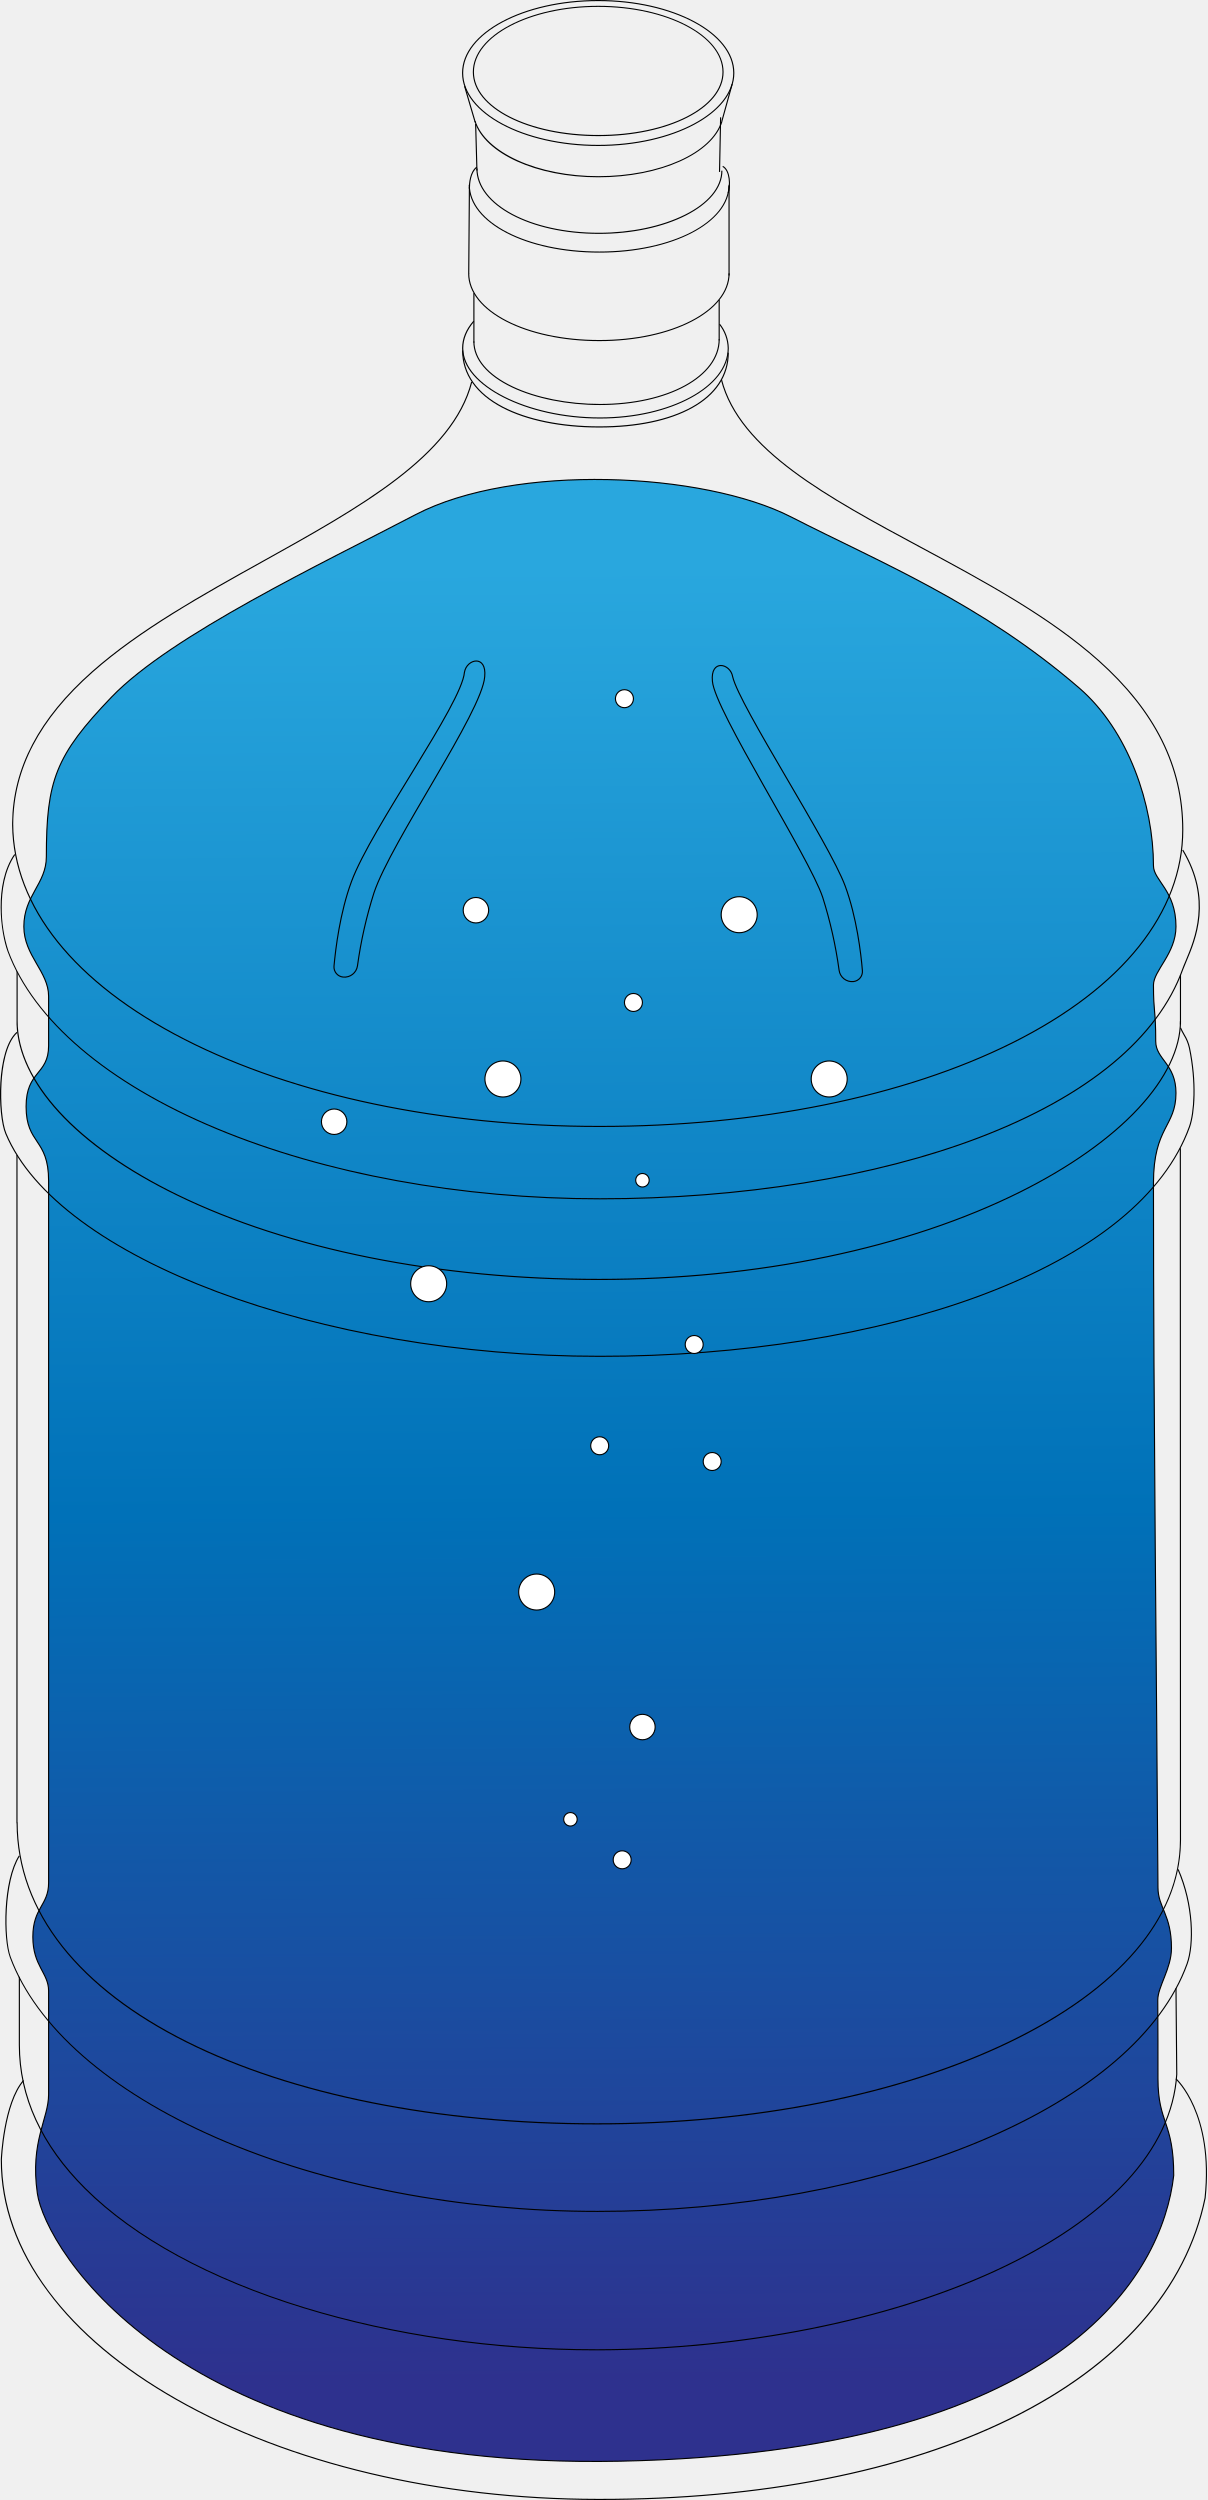
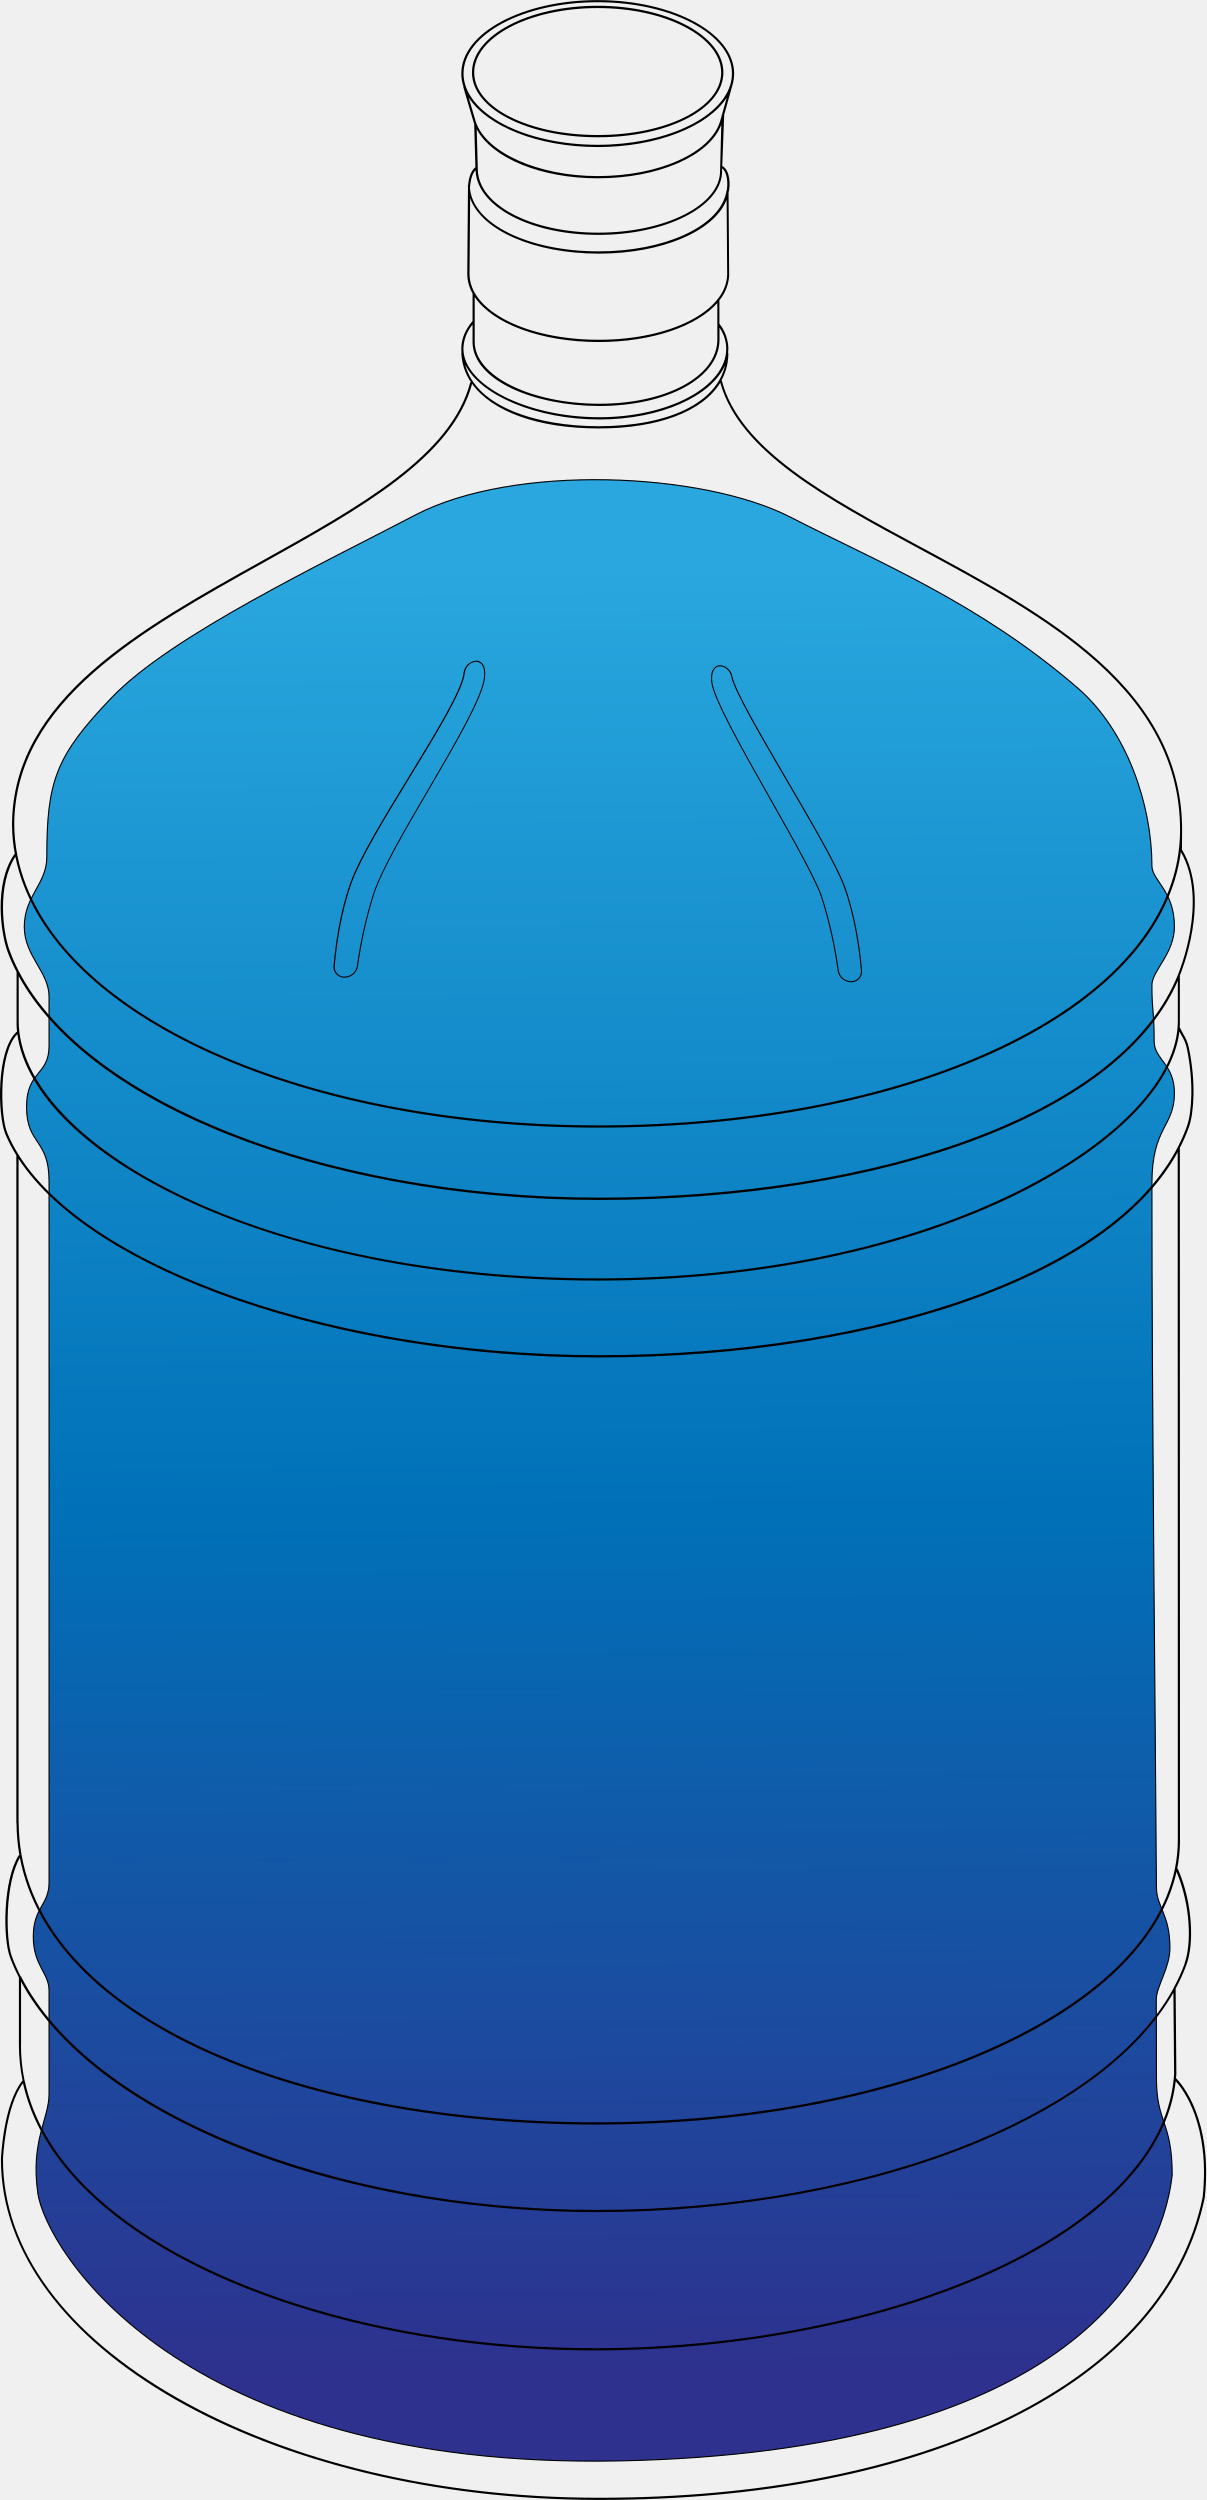
- <svg xmlns="http://www.w3.org/2000/svg" viewBox="0 0 536.45 1111">
+ <svg xmlns="http://www.w3.org/2000/svg" viewBox="0 0 536 1111">
  <defs>
-     <style>
-             .af7e37a8-4642-4203-bf28-4b857f99e73a,
-             .ece72afa-180c-49de-9732-59984e6cfd0f {
-                 stroke: #000;
-                 stroke-miterlimit: 10;
-                 stroke-width: 0.5px;
-             }
-             
-             .af7e37a8-4642-4203-bf28-4b857f99e73a {
-                 fill: url(#b1920954-1ba5-4486-a418-807be290ba6c);
-             }
-             
-             .ece72afa-180c-49de-9732-59984e6cfd0f {
-                 fill: none;
-             }
- 
-             .e30b93f2-39e7-4f67-8fc2-42365b4b229f,
-             .f7c9418e-1a2f-47b8-9b02-8013bb419c2e {
-                 fill: #fff;
-             }
-             
-             .e30b93f2-39e7-4f67-8fc2-42365b4b229f {
-                 opacity: 0;
-             }
-             
-             .f7c9418e-1a2f-47b8-9b02-8013bb419c2e {
-                 stroke: #000;
-                 stroke-miterlimit: 10;
-                 stroke-width: 0.5px;
-             }
-         </style>
-     <linearGradient id="b1920954-1ba5-4486-a418-807be290ba6c" x1="-1186.45" y1="-15.62" x2="-1181.17" y2="789.47" gradientTransform="translate(1452 268)" gradientUnits="userSpaceOnUse">
+     <style>.bb10e949-7690-43e5-b661-825f70878d77{stroke:#000;stroke-miterlimit:10;stroke-width:0.5px;fill:url(#b5c8e0a1-42d9-49c9-ac0a-6748e497da0a);}</style>
+     <linearGradient id="b5c8e0a1-42d9-49c9-ac0a-6748e497da0a" x1="6119.68" y1="2587.01" x2="6124.96" y2="3391.75" gradientTransform="translate(-5854.35 -2334.5)" gradientUnits="userSpaceOnUse">
      <stop offset="0" stop-color="#29a7de" />
      <stop offset="0.52" stop-color="#0071b8" />
      <stop offset="1" stop-color="#2e318e" />
    </linearGradient>
  </defs>
-   <g id="addf032f-13e7-4408-875b-58e07980abe0" data-name="Layer 2">
-     <g id="e9b8d918-27fe-470a-9449-63f25283c13d" data-name="grid">
-       <path class="af7e37a8-4642-4203-bf28-4b857f99e73a" d="M184.6,228.75C144,250,76.08,282.21,49.6,309.75c-25,26-29,37.2-29,71,0,12-10,17.15-10,31,0,13,11,20,11,31v22c0,13-10,11-10,27,0,17,10,14,10,33v312c0,10-7,11-7,24s7,16,7,24v46c0,11-8.31,20.83-5,44,3.5,24.5,62,123,259,119s241-83,246-127c0-24-7-23-7-43,0-10.18,0-21.92-.09-34.93,0-5.92,6.09-14.07,6.09-23.07,0-15-6-18-6-27-.57-90.27-2-209.16-2-313,0-25,10-25,10-40,0-13-9-15-9-23,0-14.35-1-12.45-1-25,0-6.42,10-14,10-26,0-16-10-20.53-10-27,0-27-11-60-33-79-44-38-89-56-128-76S228.6,205.75,184.6,228.75Z" />
-       <path d="M265.84,64.88c-33.36,0-60.51-14.55-60.51-32.44S232.48,0,265.84,0s60.51,14.55,60.51,32.44S299.2,64.88,265.84,64.88Zm0-64.38c-33.09,0-60,14.33-60,31.94s26.92,31.94,60,31.94,60-14.33,60-31.94S298.93.5,265.84.5Z" />
-       <path d="M265.91,60.5C234.63,60.5,210.12,48,210.12,32c0-16.22,25-29.42,55.72-29.42S321.56,15.76,321.56,32C321.56,48,297.12,60.5,265.91,60.5Zm-.07-57.44c-30.45,0-55.22,13-55.22,28.92,0,15.71,24.29,28,55.29,28s55.15-12.31,55.15-28C321.06,16,296.29,3.06,265.84,3.06Z" />
-       <path d="M266.35,112.27c-32.56,0-58.06-13.24-58.06-30.14h.5c0,16.62,25.28,29.64,57.56,29.64s57.4-13,57.4-29.64h.5C324.25,99,298.81,112.27,266.35,112.27Z" />
-       <path d="M266.35,151.6c-32.7,0-58.31-13.21-58.31-30.07h.5c0,16.58,25.39,29.57,57.81,29.57,32.18,0,57.4-13,57.4-29.64h.5C324.25,138.36,298.81,151.6,266.35,151.6Z" />
-       <path d="M266.6,533C205,533,144.47,521.93,96.23,501.82c-48.47-20.2-81.44-48.25-92.87-79-2.94-7.92-6.26-29.8,3-43.23l.41.28c-4.93,7.13-6,16.5-6,23.11a61.2,61.2,0,0,0,3,19.66c11.38,30.61,44.26,58.56,92.59,78.7S205,532.5,266.6,532.5c62.68,0,122.49-9.66,168.43-27.19,48.12-18.37,79.36-44.18,90.33-74.64.38-1.06.9-2.28,1.5-3.7,4-9.55,11.57-27.34-1.48-49.09l.43-.26c13.18,22,5.59,39.91,1.51,49.55-.6,1.41-1.11,2.62-1.49,3.66-11,30.61-42.36,56.53-90.62,74.95C389.21,523.33,329.33,533,266.6,533Z" />
-       <path d="M266.6,603c-124.92,0-241-43.55-264.23-99.15-3.49-8.33-4.12-37.13,5.06-45.29l.33.38c-5.27,4.69-6.7,15.95-7.07,22.25-.53,8.79.37,18.24,2.14,22.46C26,559.08,141.87,602.5,266.6,602.5c62.56,0,122.79-9.66,169.59-27.19,49.37-18.5,81.25-44.31,92.17-74.64,2.21-6.13,3.14-19.65,0-34.87A18.23,18.23,0,0,0,526,460a33,33,0,0,1-1.63-3.17l.46-.2a31.14,31.14,0,0,0,1.61,3.13,18.62,18.62,0,0,1,2.4,5.92c3.17,15.31,2.22,28.95,0,35.13-11,30.48-43,56.4-92.46,74.95C389.51,593.33,329.22,603,266.6,603Z" />
-       <path d="M265.6,983c-61,0-121.19-11.61-169.38-32.68-47.7-20.87-80.32-49.45-91.86-80.48-3.08-8.3-3.17-33.92,4-45.22l.42.26c-7,11-7,36.77-4,44.78,11.49,30.91,44,59.39,91.59,80.2,48.12,21,108.2,32.64,169.18,32.64,61.5,0,121.85-11.08,169.92-31.19,48.23-20.17,80.84-48.1,91.84-78.64,3.13-8.7,2.8-26.3-4-41.82l.46-.2c6.84,15.63,7.17,33.4,4,42.18-11.05,30.68-43.76,58.72-92.12,78.95C387.58,971.91,327.16,983,265.6,983Z" />
-       <path d="M265.84,78.79c-27.28,0-50.43-10.46-55-24.87l.48-.15c2.16,6.74,8.79,12.93,18.66,17.43,10,4.57,22.78,7.09,35.91,7.09,27.41,0,50.43-10.31,54.72-24.52l.48.15C316.68,68.33,293.47,78.79,265.84,78.79Z" />
-       <path d="M266.13,103.94c-30.53,0-54.43-12.76-54.43-29.06h.5c0,16,23.68,28.56,53.93,28.56,14.27,0,27.84-2.86,38.2-8s16.22-12.2,16.22-19.59h.5C321.05,91.32,296.41,103.94,266.13,103.94Z" />
-       <polygon points="321.04 53.91 320.56 53.77 325.13 37.31 325.61 37.45 321.04 53.91" />
-       <polygon points="210.94 54.41 206.22 38.36 206.7 38.22 211.43 54.27 210.94 54.41" />
-       <rect x="308.97" y="64.34" width="24.25" height="0.5" transform="matrix(0.02, -1, 1, 0.02, 248.99, 384.08)" />
-       <rect x="211.41" y="55.08" width="0.5" height="20.72" transform="translate(-1.73 5.9) rotate(-1.59)" />
-       <path d="M488.47,293.49c-22.14-19.78-51.06-35.34-79-50.39-41.5-22.32-80.69-43.41-88.61-74.41l-.49.12c8,31.21,47.27,52.35,88.86,74.73,27.94,15,56.83,30.58,78.93,50.32,25,22.37,37.21,46.87,37.21,74.89,0,36.61-26.86,70.16-75.63,94.48-48,23.93-113.12,37.11-183.39,37.11-70,0-135.36-13.71-184.12-38.61-49.07-25.06-76.16-59-76.35-95.59.18-24.48,11.73-46.53,35.3-67.38,21.06-18.64,48.94-34.16,75.91-49.17,43.35-24.12,84.3-46.91,92.77-79.78l-.49-.12c-8.41,32.66-49.27,55.4-92.52,79.47-27,15-54.91,30.55-76,49.22-23.56,20.85-35.16,42.9-35.47,67.37h0c0,.13,0,.26,0,.39s0,.41,0,.61h0C5.86,403.31,33,437.17,82,462.17s114.3,38.67,184.35,38.67c70.34,0,135.55-13.2,183.62-37.16,48.94-24.41,75.9-58.12,75.9-94.93C525.85,340.58,513.62,316,488.47,293.49Z" />
-       <rect x="323.74" y="82.68" width="0.5" height="39.76" />
-       <rect x="189.22" y="102.22" width="38.44" height="0.5" transform="translate(104.35 310.1) rotate(-89.55)" />
-       <line class="ece72afa-180c-49de-9732-59984e6cfd0f" x1="524.6" y1="433.25" x2="524.6" y2="455.25" />
-       <path d="M524.35,453.75c0,12.1-6.38,25.39-18.46,38.45-12.34,13.34-30.43,26.18-52.31,37.12-50.31,25.17-116.81,39-187.25,39C195,568.34,128.45,555,78.85,530.82c-22.07-10.76-40.21-23.53-52.47-36.94C14.25,480.64,7.85,466.76,7.85,453.75v-21.5l-.5-1v24h0c.47,12.7,6.87,26.14,18.62,39,12.3,13.45,30.5,26.26,52.62,37C128.3,555.5,195,568.84,266.33,568.84c70.51,0,137.09-13.87,187.47-39.07,21.94-11,40.08-23.85,52.46-37.23,12.16-13.15,18.59-26.56,18.59-38.79Z" />
-       <path d="M524.85,817.76h0l-.06-307.5h-.5l.06,307.51c0,34.08-26.94,65.83-75.83,89.42-48.63,23.46-113.69,36.38-183.19,36.38-70.73,0-135.51-12.95-182.42-36.47-23.71-11.89-42.2-26.09-55-42.2C14.61,848.06,7.85,829.51,7.85,809.75H7.79V513.25h-.5v297h.07c.11,19.69,6.9,38.18,20.19,55,12.81,16.17,31.36,30.42,55.14,42.34,47,23.55,111.84,36.52,182.64,36.52,69.58,0,134.71-12.94,183.41-36.43C497.1,884.3,524,853,524.81,819.25h0Z" />
-       <path d="M264.51,1044.5c-44.84,0-89.57-6.46-129.49-18.71-41.67-12.79-75.32-31.13-97.32-53-19.48-19.4-29.35-40.94-29.35-64v-30.3h.5v30.3c0,22.93,9.82,44.34,29.2,63.64,21.94,21.86,55.53,40.16,97.12,52.92C175,1037.55,219.73,1044,264.51,1044h1.82c63.61-.25,127.49-12.93,175.26-34.78,50.26-23,79.06-54,81.11-87.41l-.34-38.23h.5l.34,38.24c-2.06,33.58-31,64.78-81.4,87.85C394,1031.56,330,1044.25,266.33,1044.5Z" />
-       <path d="M266.69,1111H265.6c-70.55-.12-137.06-15.92-187.28-44.47-24.44-13.9-43.64-30-57-48C7.35,999.88.31,980.1.35,959.75c0-.26,1.1-25.21,9.92-35.33l.37.33c-8.7,10-9.78,34.76-9.79,35,0,20.23,7,39.9,20.82,58.46,13.37,17.9,32.51,34,56.9,47.88,50.14,28.51,116.56,44.28,187,44.4h1.09c71.43,0,134.35-12.36,182-35.75,48.41-23.77,78.37-57.67,86.64-98,3.94-37.39-12.75-52.61-12.92-52.76l.33-.38c.17.15,17,15.52,13.09,53.22-8.31,40.56-38.37,74.58-86.92,98.42C401.2,1098.62,338.19,1111,266.69,1111Z" />
-       <path class="ece72afa-180c-49de-9732-59984e6cfd0f" d="M375.6,393.75c-7-19-47-80-50-93-1-6-10-8-9,2,1,13,43,78,49,96a195.08,195.08,0,0,1,7.3,32.46,5.82,5.82,0,0,0,6.35,5h0a4.49,4.49,0,0,0,4-4.85C382.63,423.73,380.72,407.67,375.6,393.75Z" />
-       <path class="ece72afa-180c-49de-9732-59984e6cfd0f" d="M156.2,391.75c8.85-23.93,49-78.78,50.2-93,1-6,10-8,9,2-1.22,15.76-41.55,73.15-49.2,96a193.82,193.82,0,0,0-7.34,32.46,5.83,5.83,0,0,1-6.37,5h0a4.5,4.5,0,0,1-4.06-4.85C149.13,421.73,151.05,405.67,156.2,391.75Z" />
-       <rect x="210.35" y="130.25" width="0.5" height="22" />
-       <rect x="319.35" y="133.25" width="0.5" height="18" />
-       <path d="M266.26,190c-16.93,0-32.2-3.12-43-8.78-11.71-6.13-17.9-14.94-17.9-25.47h.5c0,10.33,6.09,19,17.63,25,10.74,5.62,25.93,8.72,42.78,8.72s31-3,41.11-8.59c10.45-5.8,16-14.15,16-24.16h.5c0,10.2-5.62,18.71-16.24,24.59C297.4,187,283.1,190,266.26,190Z" />
-       <path d="M266.6,180c-14.33,0-28.54-2.85-39-7.81-11.13-5.29-17.26-12.55-17.26-20.44h.5c0,7.69,6,14.78,17,20,10.38,4.93,24.51,7.76,38.77,7.76,30.07,0,52.75-12.36,52.75-28.75h.5C319.85,167.42,297,180,266.6,180Z" />
-       <path d="M323.83,85.83l-.47-.16c1-3.08.93-9.8-2.31-11.52l.24-.44C324.76,75.55,324.91,82.6,323.83,85.83Z" />
-       <path d="M208.85,83.75h-.5c0-2.14.33-7.37,3.39-9.67l.3.4C209.16,76.64,208.85,81.68,208.85,83.75Z" />
-       <path d="M266.6,186c-32.63,0-61.25-14.6-61.25-31.25,0-4.23,1.67-8.33,5-12.17l.38.33c-3.22,3.75-4.85,7.73-4.85,11.84,0,16.38,28.38,30.75,60.75,30.75,31.29,0,56.75-13.79,56.75-30.75a17.4,17.4,0,0,0-3.8-10.53l.4-.3a17.87,17.87,0,0,1,3.9,10.83C323.85,172,298.16,186,266.6,186Z" />
-     </g>
-   </g>
-   <g id="a43b618e-4aa5-46de-85a8-469abab86798" data-name="Layer 2">
-     <g id="f5af540b-9c55-40b8-aa4d-731a04f4d848" data-name="grid">
-       <rect class="e30b93f2-39e7-4f67-8fc2-42365b4b229f" width="530" height="1110" />
-       <circle class="f7c9418e-1a2f-47b8-9b02-8013bb419c2e" cx="238.5" cy="707.5" r="8" />
-       <circle class="f7c9418e-1a2f-47b8-9b02-8013bb419c2e" cx="190.5" cy="570.5" r="8" />
-       <circle class="f7c9418e-1a2f-47b8-9b02-8013bb419c2e" cx="368.5" cy="479.5" r="8" />
-       <circle class="f7c9418e-1a2f-47b8-9b02-8013bb419c2e" cx="148.5" cy="498.5" r="5.66" />
-       <circle class="f7c9418e-1a2f-47b8-9b02-8013bb419c2e" cx="211.5" cy="404.5" r="5.66" />
-       <circle class="f7c9418e-1a2f-47b8-9b02-8013bb419c2e" cx="285.5" cy="767.5" r="5.66" />
-       <circle class="f7c9418e-1a2f-47b8-9b02-8013bb419c2e" cx="328.5" cy="406.5" r="8" />
-       <circle class="f7c9418e-1a2f-47b8-9b02-8013bb419c2e" cx="223.5" cy="479.5" r="8" />
-       <circle class="f7c9418e-1a2f-47b8-9b02-8013bb419c2e" cx="316.5" cy="649.5" r="4" />
-       <circle class="f7c9418e-1a2f-47b8-9b02-8013bb419c2e" cx="308.5" cy="597.5" r="4" />
-       <circle class="f7c9418e-1a2f-47b8-9b02-8013bb419c2e" cx="253.5" cy="808.5" r="3" />
-       <circle class="f7c9418e-1a2f-47b8-9b02-8013bb419c2e" cx="285.5" cy="524.5" r="3" />
-       <circle class="f7c9418e-1a2f-47b8-9b02-8013bb419c2e" cx="276.5" cy="826.5" r="4" />
-       <circle class="f7c9418e-1a2f-47b8-9b02-8013bb419c2e" cx="281.5" cy="445.5" r="4" />
-       <circle class="f7c9418e-1a2f-47b8-9b02-8013bb419c2e" cx="277.5" cy="310.5" r="4" />
-       <circle class="f7c9418e-1a2f-47b8-9b02-8013bb419c2e" cx="266.5" cy="642.5" r="4" />
+   <g id="fe2613ad-28e9-4ef5-9305-7b217983394d" data-name="Layer 2">
+     <g id="b72da17a-c637-45f5-883f-7e505cb4c89e" data-name="Layer 1">
+       <path class="bb10e949-7690-43e5-b661-825f70878d77" d="M184.51,228.9c-40.51,21.2-108.33,53.43-134.76,81-25,26-28.95,37.18-28.95,71,0,11.95-10,17.14-10,31,0,13,11,20,11,31v22c0,13-10,11-10,27,0,17,10,14,10,33V836.62c0,10-7,11-7,24s7,16,7,24v46c0,11-8.29,20.82-5,44,3.5,24.49,61.93,122.94,258.55,119s240.58-83,245.57-127c0-24-7-23-7-43,0-10.18,0-21.9-.09-34.91,0-5.92,6.08-14.06,6.08-23.06,0-15-5.94-18-6-27-.57-90.22-2-209.07-2-312.86,0-25,10-25,10-40,0-13-9-15-9-23,0-14.34-1-12.44-1-25,0-6.41,10-14,10-26,0-16-10-20.52-10-27,0-27-11-60-32.94-79-43.93-38-88.85-56-127.78-76S228.43,205.91,184.51,228.9Z" />
+       <path d="M265.61,2.56c30.81,0,55.87,13.3,55.87,29.65C321.48,48.34,297,61,265.69,61s-55.95-12.63-55.95-28.76C209.74,15.86,234.81,2.56,265.61,2.56ZM265.69,60c30.72,0,54.79-12.19,54.79-27.76,0-15.8-24.61-28.65-54.87-28.65s-54.87,12.85-54.87,28.65C210.74,47.78,234.88,60,265.69,60Z" />
+       <path d="M320,295.62a6,6,0,0,1,5.51,5.2c1.53,6.63,12.63,25.65,24.39,45.79,10.87,18.62,22.11,37.88,25.51,47.13h0c5.06,13.75,7,29.47,7.69,37.63a4.76,4.76,0,0,1-4.25,5.12,6.06,6.06,0,0,1-6.61-5.19A195.48,195.48,0,0,0,365,398.9c-2.68-8-12.44-25.29-22.77-43.55-12.59-22.24-25.6-45.24-26.16-52.47-.62-6.19,2.51-7.1,3.48-7.23A4,4,0,0,1,320,295.62Zm54.94,98.29c-3.38-9.21-14.61-28.45-25.48-47.05-11.77-20.17-22.89-39.22-24.44-45.94-.53-3.18-3.31-5.07-5.44-4.77-2.3.3-3.44,2.8-3.05,6.69.55,7.12,13.53,30.07,26.09,52.27,10.35,18.28,20.12,35.54,22.81,43.63a195,195,0,0,1,7.3,32.49A5.55,5.55,0,0,0,378.8,436a4.27,4.27,0,0,0,3.81-4.58C381.91,423.28,380,407.6,374.94,393.91Z" />
+       <path d="M211.56,293.62a4.07,4.07,0,0,1,.5,0c1,.13,4.11,1,3.49,7.24-.66,8.59-12.49,28.82-25,50.25-10.15,17.36-20.64,35.32-24.13,45.76a195.08,195.08,0,0,0-7.31,32.4,6.08,6.08,0,0,1-6.64,5.19,4.78,4.78,0,0,1-4.27-5.12c.71-8.15,2.64-23.88,7.72-37.63,4.15-11.21,15.13-29.18,25.75-46.56,12.21-20,23.73-38.83,24.36-46.34A6.06,6.06,0,0,1,211.56,293.62ZM153.09,434a5.58,5.58,0,0,0,5.53-4.79A194.35,194.35,0,0,1,166,396.74c3.5-10.49,14-28.47,24.17-45.85,11.93-20.44,24.28-41.57,24.93-50.05.39-3.88-.75-6.38-3.05-6.69s-4.95,1.59-5.47,4.76c-.64,7.6-12.2,26.51-24.43,46.53-10.61,17.36-21.58,35.31-25.71,46.47h0c-5.06,13.7-7,29.37-7.69,37.5a4.27,4.27,0,0,0,3.82,4.58Z" />
+       <path d="M3.36,423a79,79,0,0,0,4,8.93v23.38h0c0,1.08.11,2.17.23,3.25l-.1-.12C-1.74,466.64-1.13,495.6,2.37,504a67.08,67.08,0,0,0,4.89,9.42V810.13h.07a85.91,85.91,0,0,0,1.29,14.38l-.22-.15c-7.22,11.36-7.14,37.09-4,45.42a83.35,83.35,0,0,0,4,9v29.82a78.52,78.52,0,0,0,1.62,15.94c-8.52,10.41-9.57,34-9.61,35-.14,83.24,118.75,151.17,265,151.43h1.09c71.42,0,134.35-12.38,182-35.81,48.55-23.86,78.59-57.93,86.91-98.58,3.65-34.77-10.38-50.62-12.79-53.06.06-.63.12-1.26.16-1.9l-.33-37.87a80.55,80.55,0,0,0,4.94-11c3.18-8.83,2.85-26.67-4-42.35l-.25.1a66.18,66.18,0,0,0,1.25-11.4h0v-1.49h0l-.06-307.36h-.07a78.14,78.14,0,0,0,4.09-9.33c2.24-6.21,3.2-19.9,0-35.25a18.87,18.87,0,0,0-2.43-6,34.3,34.3,0,0,1-1.59-3.11l-.08,0c0-.45.06-.89.08-1.34h0V433.51c.33-.84,14.15-33.87.93-55.94,0,0,.07-5.7.07-8.74,0-28.23-12.24-52.9-37.4-75.41-22.13-19.79-51-35.35-78.93-50.4-41.34-22.27-80.38-43.31-88.31-74.15a24.82,24.82,0,0,0,3-11.94h-.13a16.65,16.65,0,0,0,.13-2,18.21,18.21,0,0,0-3.94-11l-.05,0V133.45a19.22,19.22,0,0,0,4.34-10.81h0V122c0-.12,0-.23,0-.34h0l-.27-36c.91-3.37.76-10-2.8-11.93l0,.06L321.83,51,325.46,38a18.22,18.22,0,0,0,.8-5.28c0-18-27.2-32.68-60.65-32.68S205,14.66,205,32.68a18.34,18.34,0,0,0,1,6l-.13,0,4.57,15.55h0l.05.12.1.36h0c.07.2.14.41.22.62h-.08l.53,18.95c-2.36,2-3.06,5.59-3.24,8.07h-.11c0,.38,0,.76.05,1.14l-.31,38.25h0v.15h0a17.66,17.66,0,0,0,2.37,8.56H210v12.21c-3.31,3.87-5,8-5,12.28,0,.33,0,.67.05,1H205a24.57,24.57,0,0,0,4.31,13.95l-.31-.08c-8.37,32.54-49.11,55.24-92.24,79.28C62.29,279.41,6,310.78,5.34,365.84h0c0,.13,0,.26,0,.4s0,.39,0,.59h0a73.56,73.56,0,0,0,1.27,12.86l-.21-.15C-2.92,393.05.41,415,3.36,423Zm6,485.61V880.66C23.8,907.51,54.13,932,96.19,950.37c48.13,21.08,108.21,32.69,169.18,32.69,61.49,0,121.84-11.09,169.92-31.23,41.55-17.41,71.54-40.6,86.16-66.29l.32,36.08c-2,33.27-30.74,64.22-80.82,87.16-47.66,21.84-111.39,34.5-174.85,34.75h-1.84c-93.72,0-182.23-28-225.86-71.5C23.74,957.41,14.57,941.57,11,924.79l0,0-.05,0A77.42,77.42,0,0,1,9.32,908.59Zm513.17,16.29c3.41,3.78,15.3,19.45,11.92,51.58-8.24,40.28-38.1,74.11-86.36,97.83C400.5,1097.66,337.73,1110,266.46,1110h-1.09c-70.3-.12-136.56-15.87-186.58-44.35S1.26,999.5,1.33,959.59c0-.24,1-23.3,8.88-33.79,3.71,16.67,12.91,32.4,27.48,46.94,43.82,43.69,132.59,71.79,226.57,71.79h1.85c63.59-.25,127.47-13,175.26-34.84C490.18,987.33,518.83,957.33,522.49,924.88Zm4-52.44a79.85,79.85,0,0,1-5,11h0v.11c-14.18,26.09-44.37,49.7-86.54,67.37-48,20.08-108.17,31.15-169.53,31.15-118.48,0-225.51-43.89-256-103.51v-.24H9.19a84.6,84.6,0,0,1-3.9-8.88c-2.9-7.81-3-32.59,3.55-43.86,2.68,14,8.92,27.29,18.7,39.65,12.81,16.19,31.36,30.45,55.13,42.38,46.93,23.56,111.72,36.54,182.43,36.54,69.5,0,134.56-12.94,183.2-36.44,42.28-20.43,68.18-47,74.55-75.92C529.21,847,529.49,864,526.44,872.44ZM447.87,906.8c-48.52,23.43-113.42,36.34-182.77,36.34-70.56,0-135.19-12.94-182-36.43-23.64-11.87-42.07-26-54.8-42.12-13.27-16.77-20-35.26-20-55H8.26V515c32.91,50.3,141.66,88.27,258.11,88.27,62.54,0,122.76-9.67,169.56-27.23,43.39-16.27,73.31-38.23,87.43-64l.06,305.61C523.41,851.6,496.58,883.26,447.87,906.8ZM525.1,460.19a17.68,17.68,0,0,1,2.32,5.7c3.14,15.17,2.21,28.63,0,34.72-10.88,30.25-42.64,56-91.86,74.46-46.69,17.51-106.79,27.16-169.21,27.16-124.42,0-240-43.33-263.08-98.65-3.27-7.83-3.88-35.65,4.44-44C14.89,512.54,119,569.09,266.1,569.09c70.43,0,136.93-13.88,187.26-39.08,41.83-21,67.81-47.39,70.77-71.62C524.46,459,524.78,459.62,525.1,460.19ZM8.32,453.8v-20c14.49,26.52,45.17,50.46,87.88,68.29,48.19,20.1,108.62,31.18,170.17,31.18,62.66,0,122.46-9.67,168.4-27.23,45.66-17.44,76.16-41.62,88.65-70.15V453.8c0,25.05-26.36,53.2-70.51,75.31-50.19,25.14-116.53,39-186.81,39-71.13,0-137.56-13.31-187-37.48C34.76,509,8.32,480.26,8.32,453.8ZM206,32.68C206,15.21,232.72,1,265.61,1s59.66,14.21,59.66,31.68a17.3,17.3,0,0,1-.69,4.8h0l-.12.42c-4.71,15-29.29,26.45-58.83,26.45C232.72,64.35,206,50.14,206,32.68Zm59.65,32.67c26.52,0,49.1-9.21,57.32-22L320,53.93C315.74,68,292.87,78.25,265.61,78.25c-26.41,0-49.67-10.4-54.19-24.22l-3.17-10.76C216.44,56.1,239.05,65.35,265.61,65.35Zm54.88-9.81L320,76h0c0,15.1-24.25,27.39-54.07,27.39-30,0-53.59-12.43-53.59-28.3h0l-.49-17.67c6.8,12.82,28.53,21.82,53.81,21.82C292.45,79.25,315.14,69.36,320.49,55.54ZM211.3,75.6V76h.05c.88,16,24.51,28.38,54.54,28.38,29.76,0,54.07-12.24,55-27.46h0l0-2.08c2.42,1.8,2.67,7,2,10.11h-.14v.53a3.57,3.57,0,0,1-.1.35l-.16.68c-3.86,14.59-27.63,25.19-56.5,25.19-31.31,0-56-12.3-57.15-28.21C209,81.52,209.37,77.77,211.3,75.6Zm-2.64,46.15.27-33.66c5,14.19,28.33,24.63,57.19,24.63,28,0,51.26-9.94,56.79-23.92l.24,33.19c-.34,16.31-25.26,29-57,29C233.91,151,208.68,138.17,208.66,121.75Zm110.12,12.89v16.29c0,16.24-22.53,28.49-52.41,28.49-30.55,0-55.41-12.33-55.41-27.49V132C218.89,143.77,240.3,152,266.12,152,289.74,152,309.63,145,318.78,134.64ZM210,144.25v8.18h0c.25,7.79,6.38,14.94,17.36,20.16,10.46,5,24.68,7.83,39,7.83,30.14,0,52.93-12.43,53.38-29h0v-5.8a16.69,16.69,0,0,1,3,9.3c0,16.81-25.3,30.49-56.4,30.49-32.17,0-60.4-14.25-60.4-30.49A17.3,17.3,0,0,1,210,144.25Zm-3.23,17.83c6.69,13.59,31.69,24.34,59.63,24.34,27.09,0,49.84-10.36,55.84-24.22-3.65,16.7-24.88,27.21-56.18,27.21C238.93,189.41,211.61,180.91,206.74,162.08ZM6.33,366.24c.41-54.72,56.57-86,110.9-116.29,43.08-24,83.78-46.7,92.57-79.37,8.84,12.27,29.26,19.83,56.23,19.83,26.78,0,46.31-7.66,54.06-20.34,8.58,30.74,47.41,51.68,88.52,73.83,27.88,15,56.71,30.55,78.75,50.27,24.93,22.3,37.06,46.73,37.06,74.66,0,36.49-26.76,69.95-75.35,94.22-47.88,23.9-112.86,37.07-183,37.07C120.69,500.12,6.74,441.34,6.33,366.24Zm.5,14.49C20.7,449.33,129.59,501.12,266.1,501.12c70.26,0,135.4-13.21,183.41-37.18,44.6-22.27,70.93-52.29,75.26-85.35,12.46,21.64-1,53.84-1.34,54.71h0v0c-11.76,29.21-42.45,54-89,71.77-45.83,17.51-105.51,27.16-168,27.16-61.42,0-121.71-11-169.79-31.11s-81-48-92.29-78.51C1.12,414.09-1.29,393.25,6.83,380.73Z" />
    </g>
  </g>
</svg>
